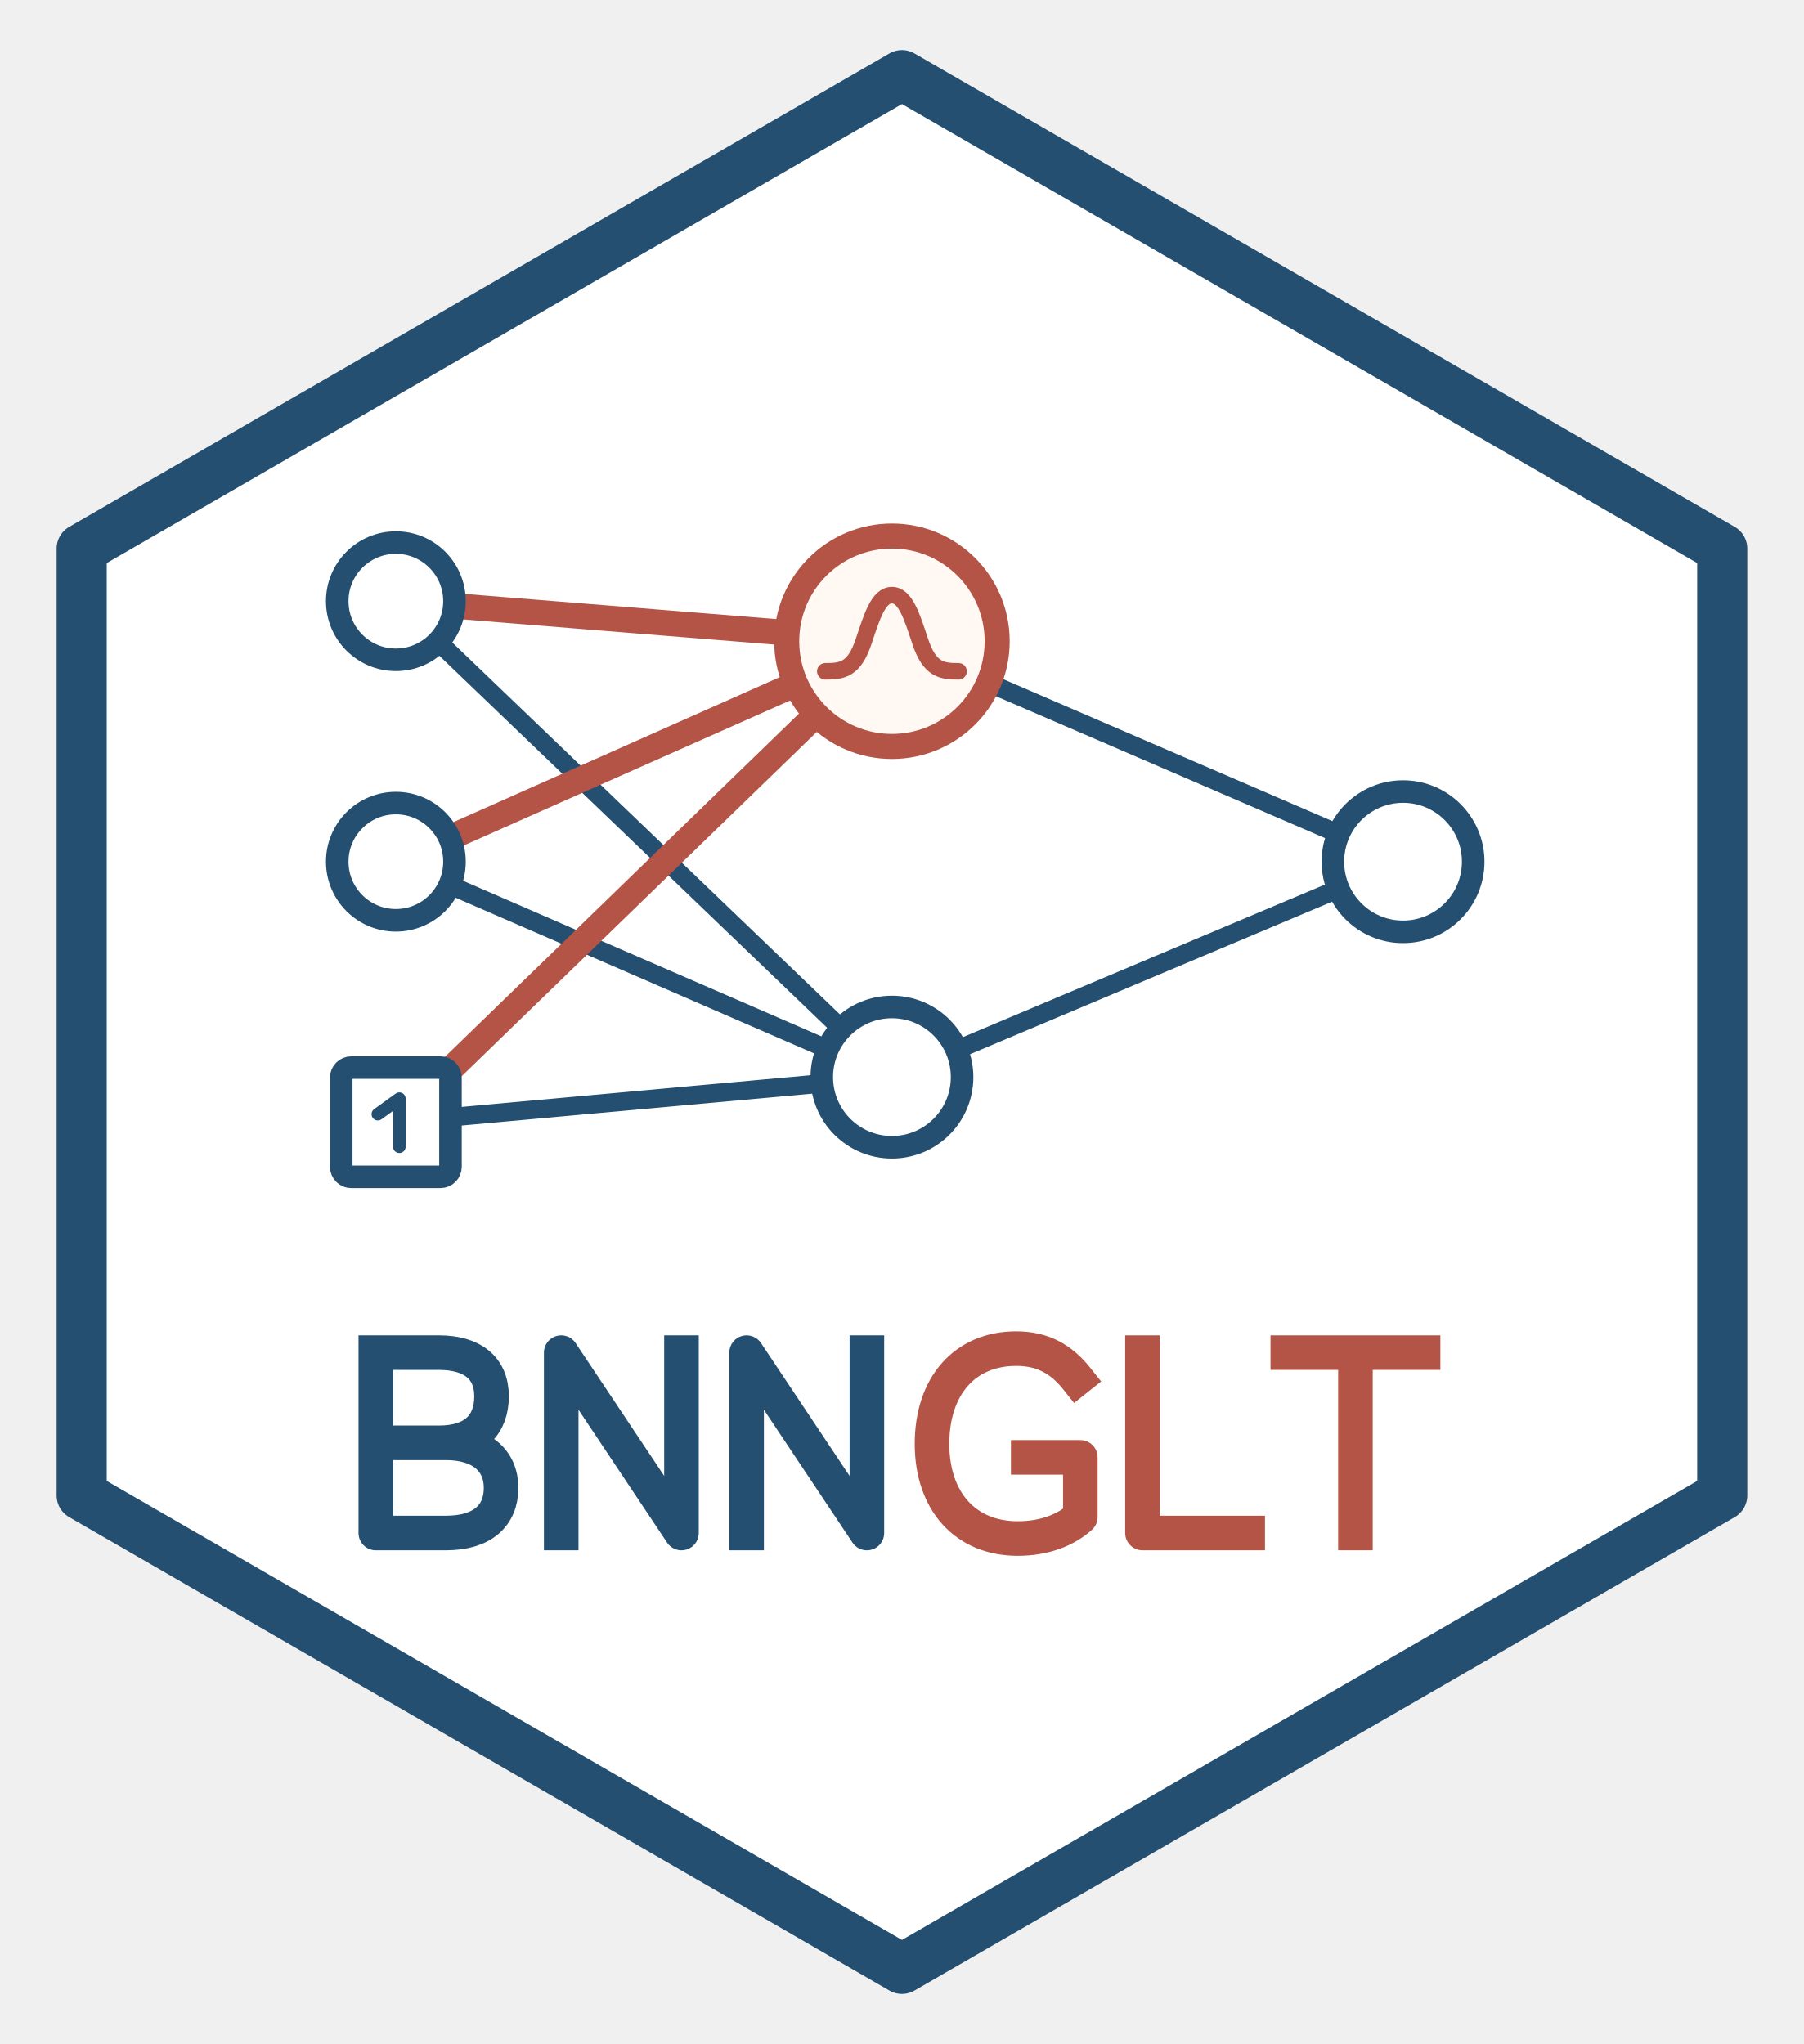
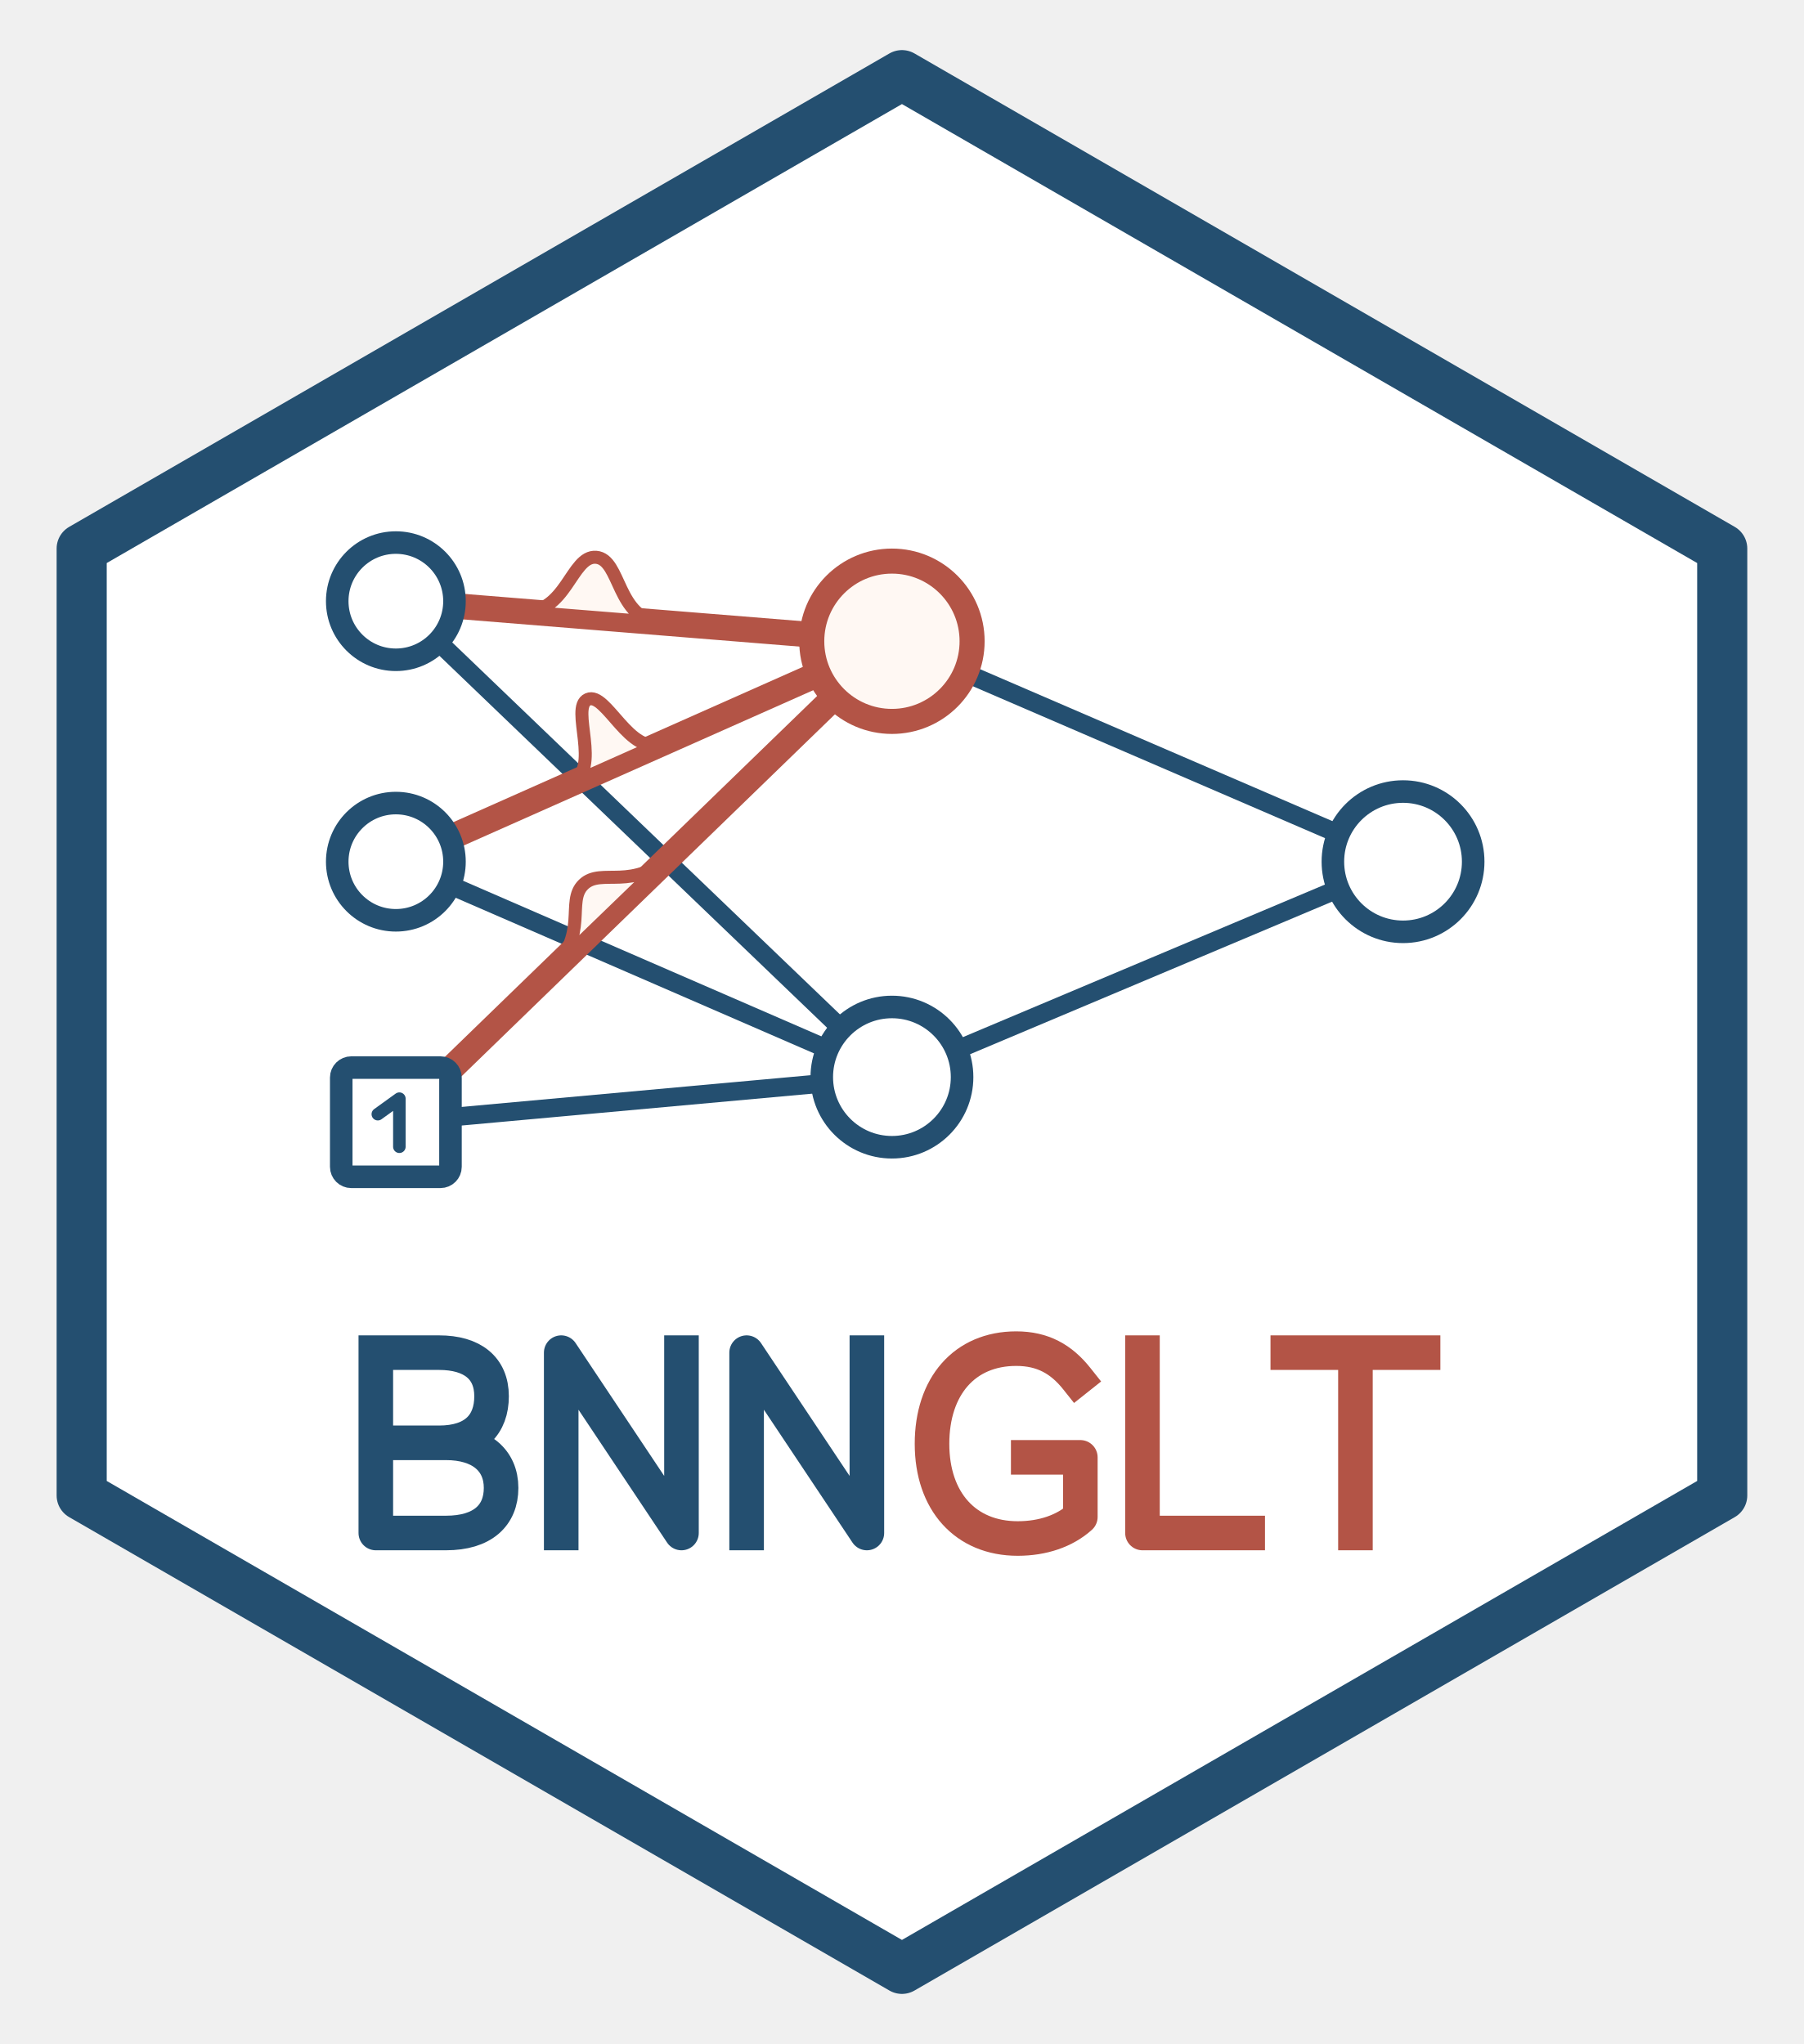
<svg xmlns="http://www.w3.org/2000/svg" viewBox="0 0 360 408" width="360" height="408" role="img" aria-labelledby="title desc">
  <path d="M180 15 343.7 109.5v189L180 393 16.3 298.5v-189Z" fill="#fff" stroke="#244f70" stroke-width="10" stroke-linejoin="round" />
  <g fill="none" stroke="#244f70" stroke-width="3.7" stroke-linecap="round">
    <path d="m79 120 99 95M79 172l99 43m-99 9 99-9" />
    <path d="m178 128 102 44-102 43" />
  </g>
  <g fill="none" stroke="#b35446" stroke-width="5.1" stroke-linecap="round">
    <path d="m79 120 99 8M79 172l99-44m-99 96 99-96" />
  </g>
  <g fill="#fff" stroke="#244f70" stroke-width="4.5">
    <circle cx="79" cy="120" r="11.7" />
    <circle cx="79" cy="172" r="11.7" />
    <rect x="68.1" y="213.1" width="21.8" height="21.8" rx="2" />
    <circle cx="178" cy="215" r="14" />
    <circle cx="280" cy="172" r="14" />
  </g>
  <path d="m75.4 222.4 4.3-3.1v9.6" fill="none" stroke="#244f70" stroke-width="2.5" stroke-linecap="round" stroke-linejoin="round" />
-   <circle cx="178" cy="128" r="21" fill="#fff8f3" stroke="#b35446" stroke-width="5" />
-   <path d="M164.7 134c3.4 0 5.8-.3 7.7-6.1 1.6-4.8 2.9-9.1 5.6-9.1s4 4.3 5.6 9.1c1.9 5.8 4.3 6.1 7.7 6.1" fill="none" stroke="#b35446" stroke-width="3.3" stroke-linecap="round" />
+   <g fill="#fff8f3" stroke="#b35446" stroke-width="2.6" stroke-linejoin="round">
+     <path transform="translate(118 123.2) rotate(4.6)" d="M-14 0 C-5 0 -5 -12 0 -12 S5 0 14 0 Z" />
+     <path transform="translate(123 152.4) rotate(-24)" d="M-10 0 C-3 0 -4 -14 0 -14 S3 0 10 0 Z" />
+     <path transform="translate(122 182.3) rotate(-44)" d="M-17 0 C-6 0 -5 -8 0 -8 S6 0 17 0 Z" />
+   </g>
+   <circle cx="178" cy="128" r="16" fill="#fff8f3" stroke="#b35446" stroke-width="5" />
  <g transform="translate(75 270)" fill="none" stroke-width="6.9" stroke-linecap="square" stroke-linejoin="round">
    <g stroke="#244f70">
      <path d="M0 0v36h14c7.3 0 11-3.5 11-9s-4-9-11-9H0m0-18h12.6c6.7 0 10.5 3.1 10.5 8.7S19.8 18 12.6 18" />
      <path d="M37 36V0l24 36V0m13 36V0l24 36V0" />
    </g>
    <g stroke="#b35446">
      <path d="M139.9 5.2C136.8 1.3 133.1-.8 127.8-.8c-10.3 0-16.8 7.5-16.8 19s6.7 18.9 17.1 18.9c5 0 9.4-1.5 12.5-4.3V20.9h-10.4" />
      <path d="M153 0v36h21m8-36h27m-13.5 0v36" />
    </g>
  </g>
</svg>
